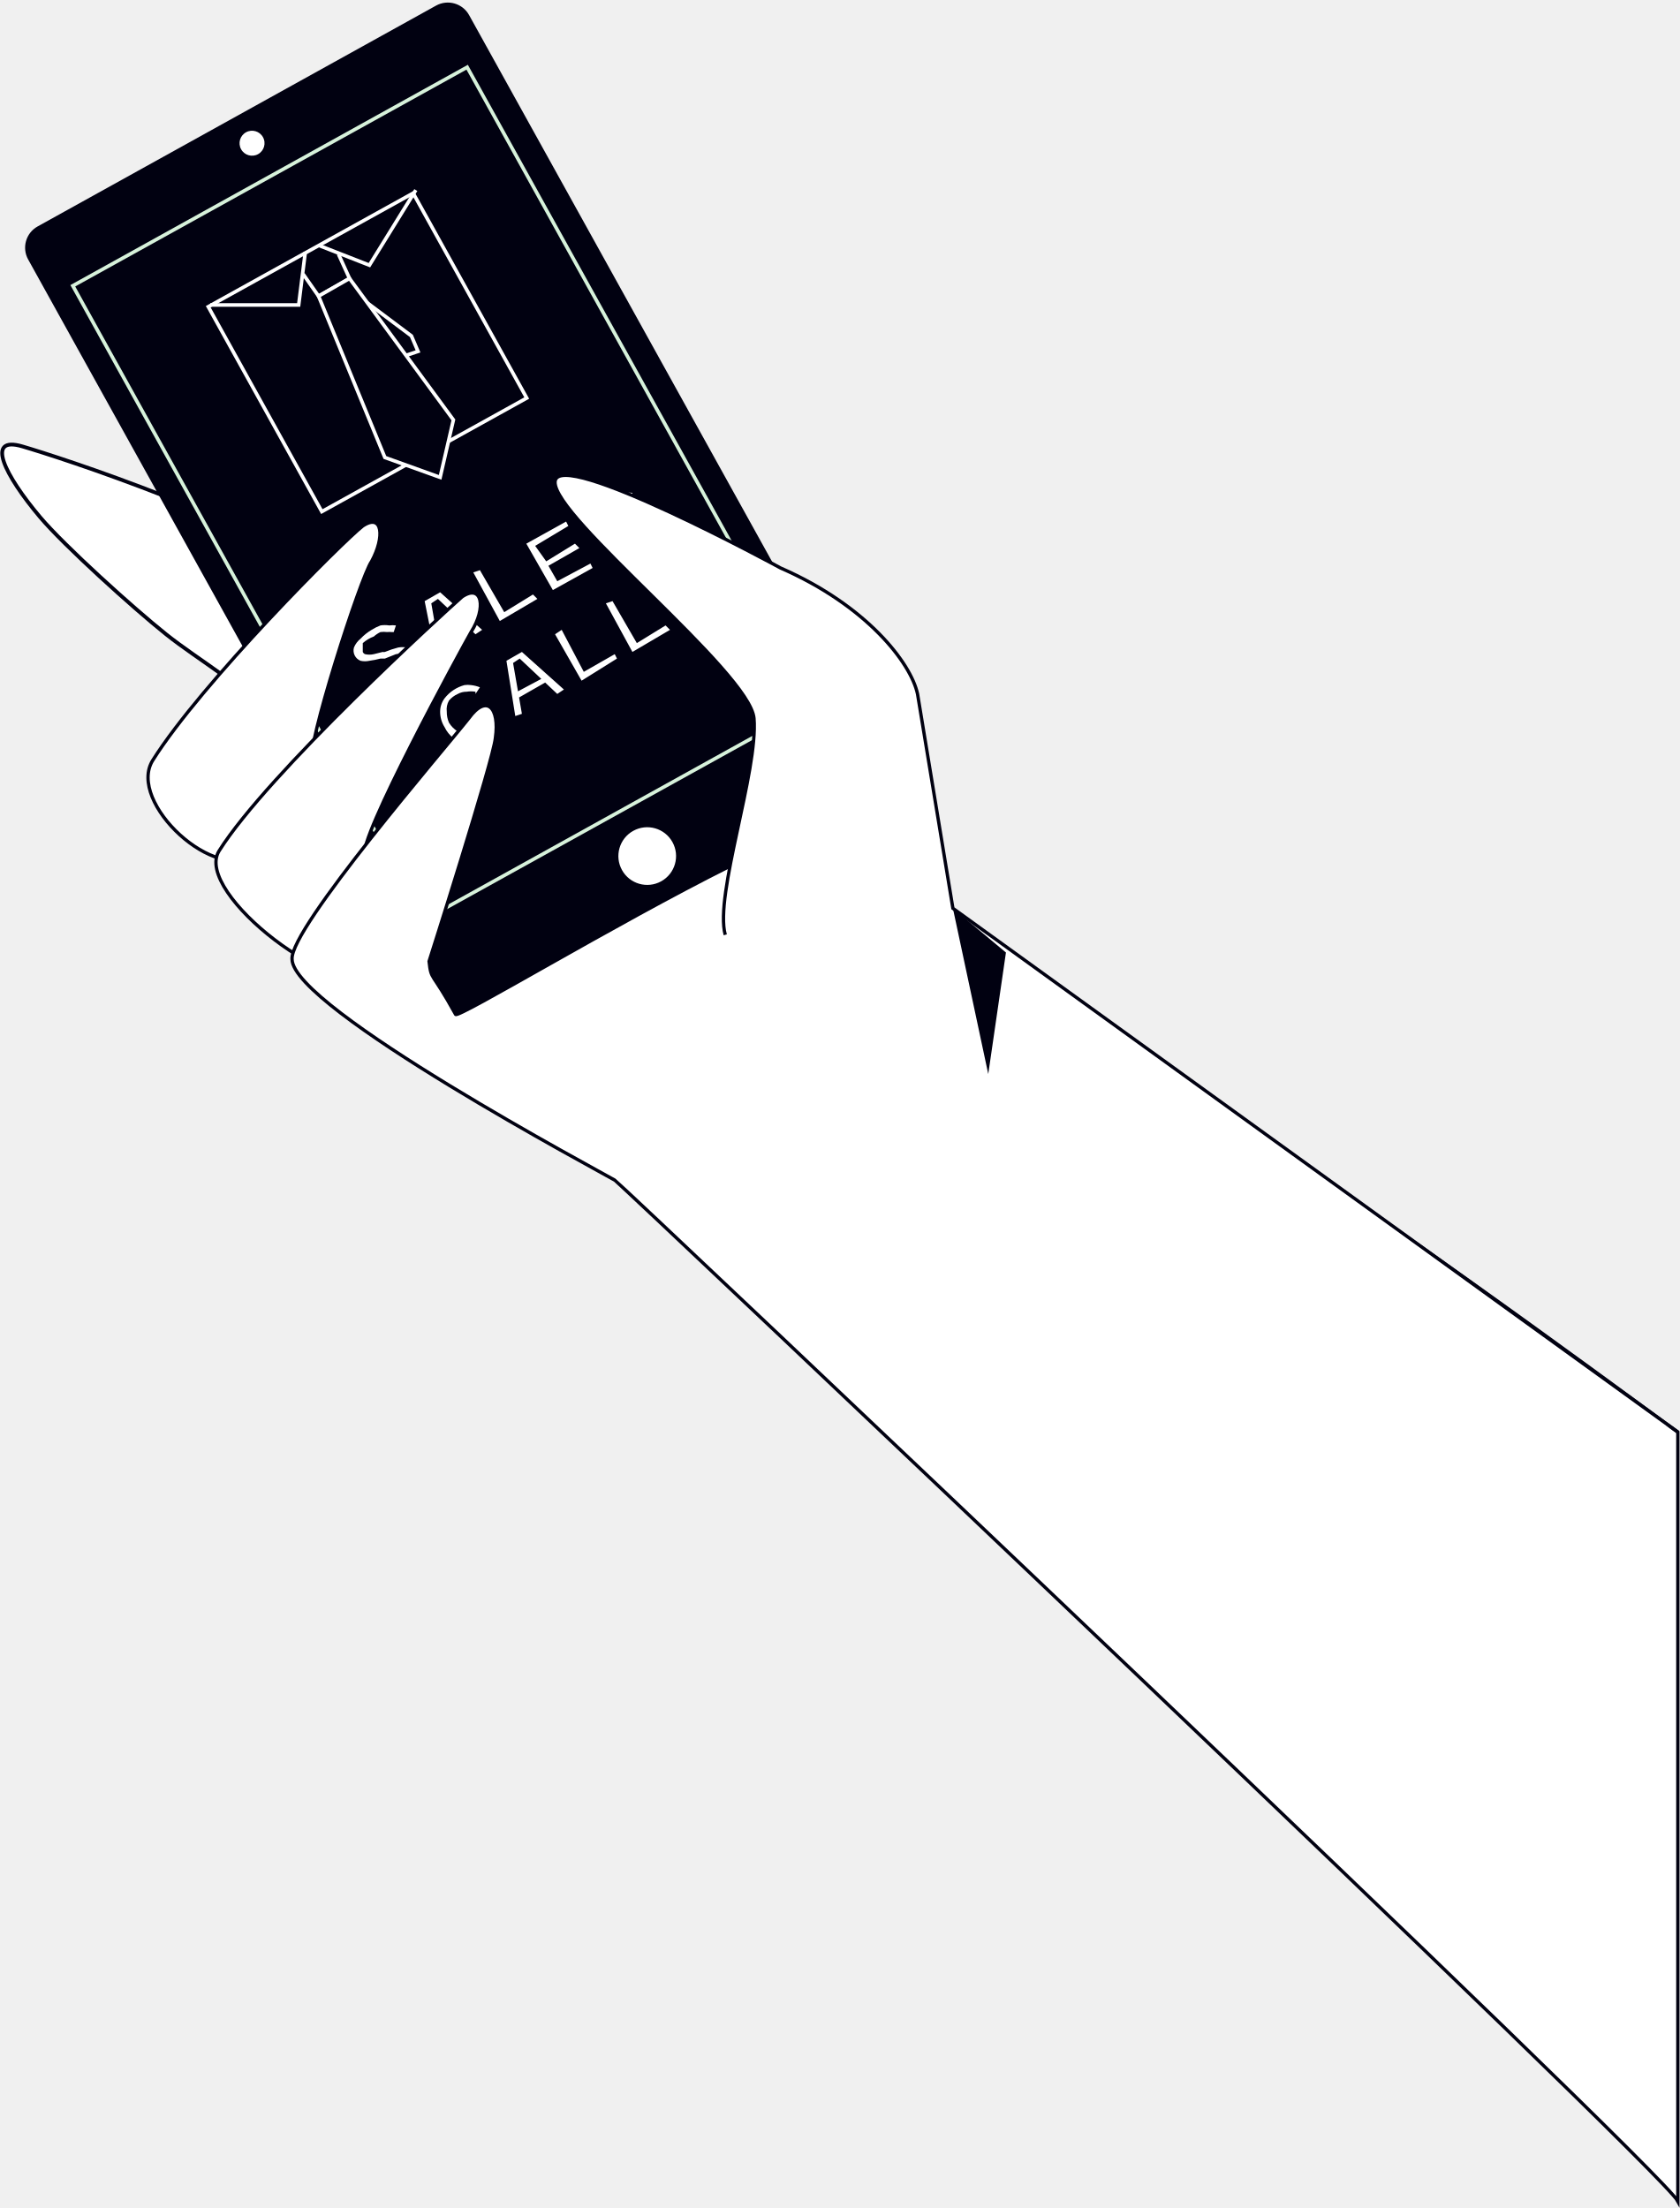
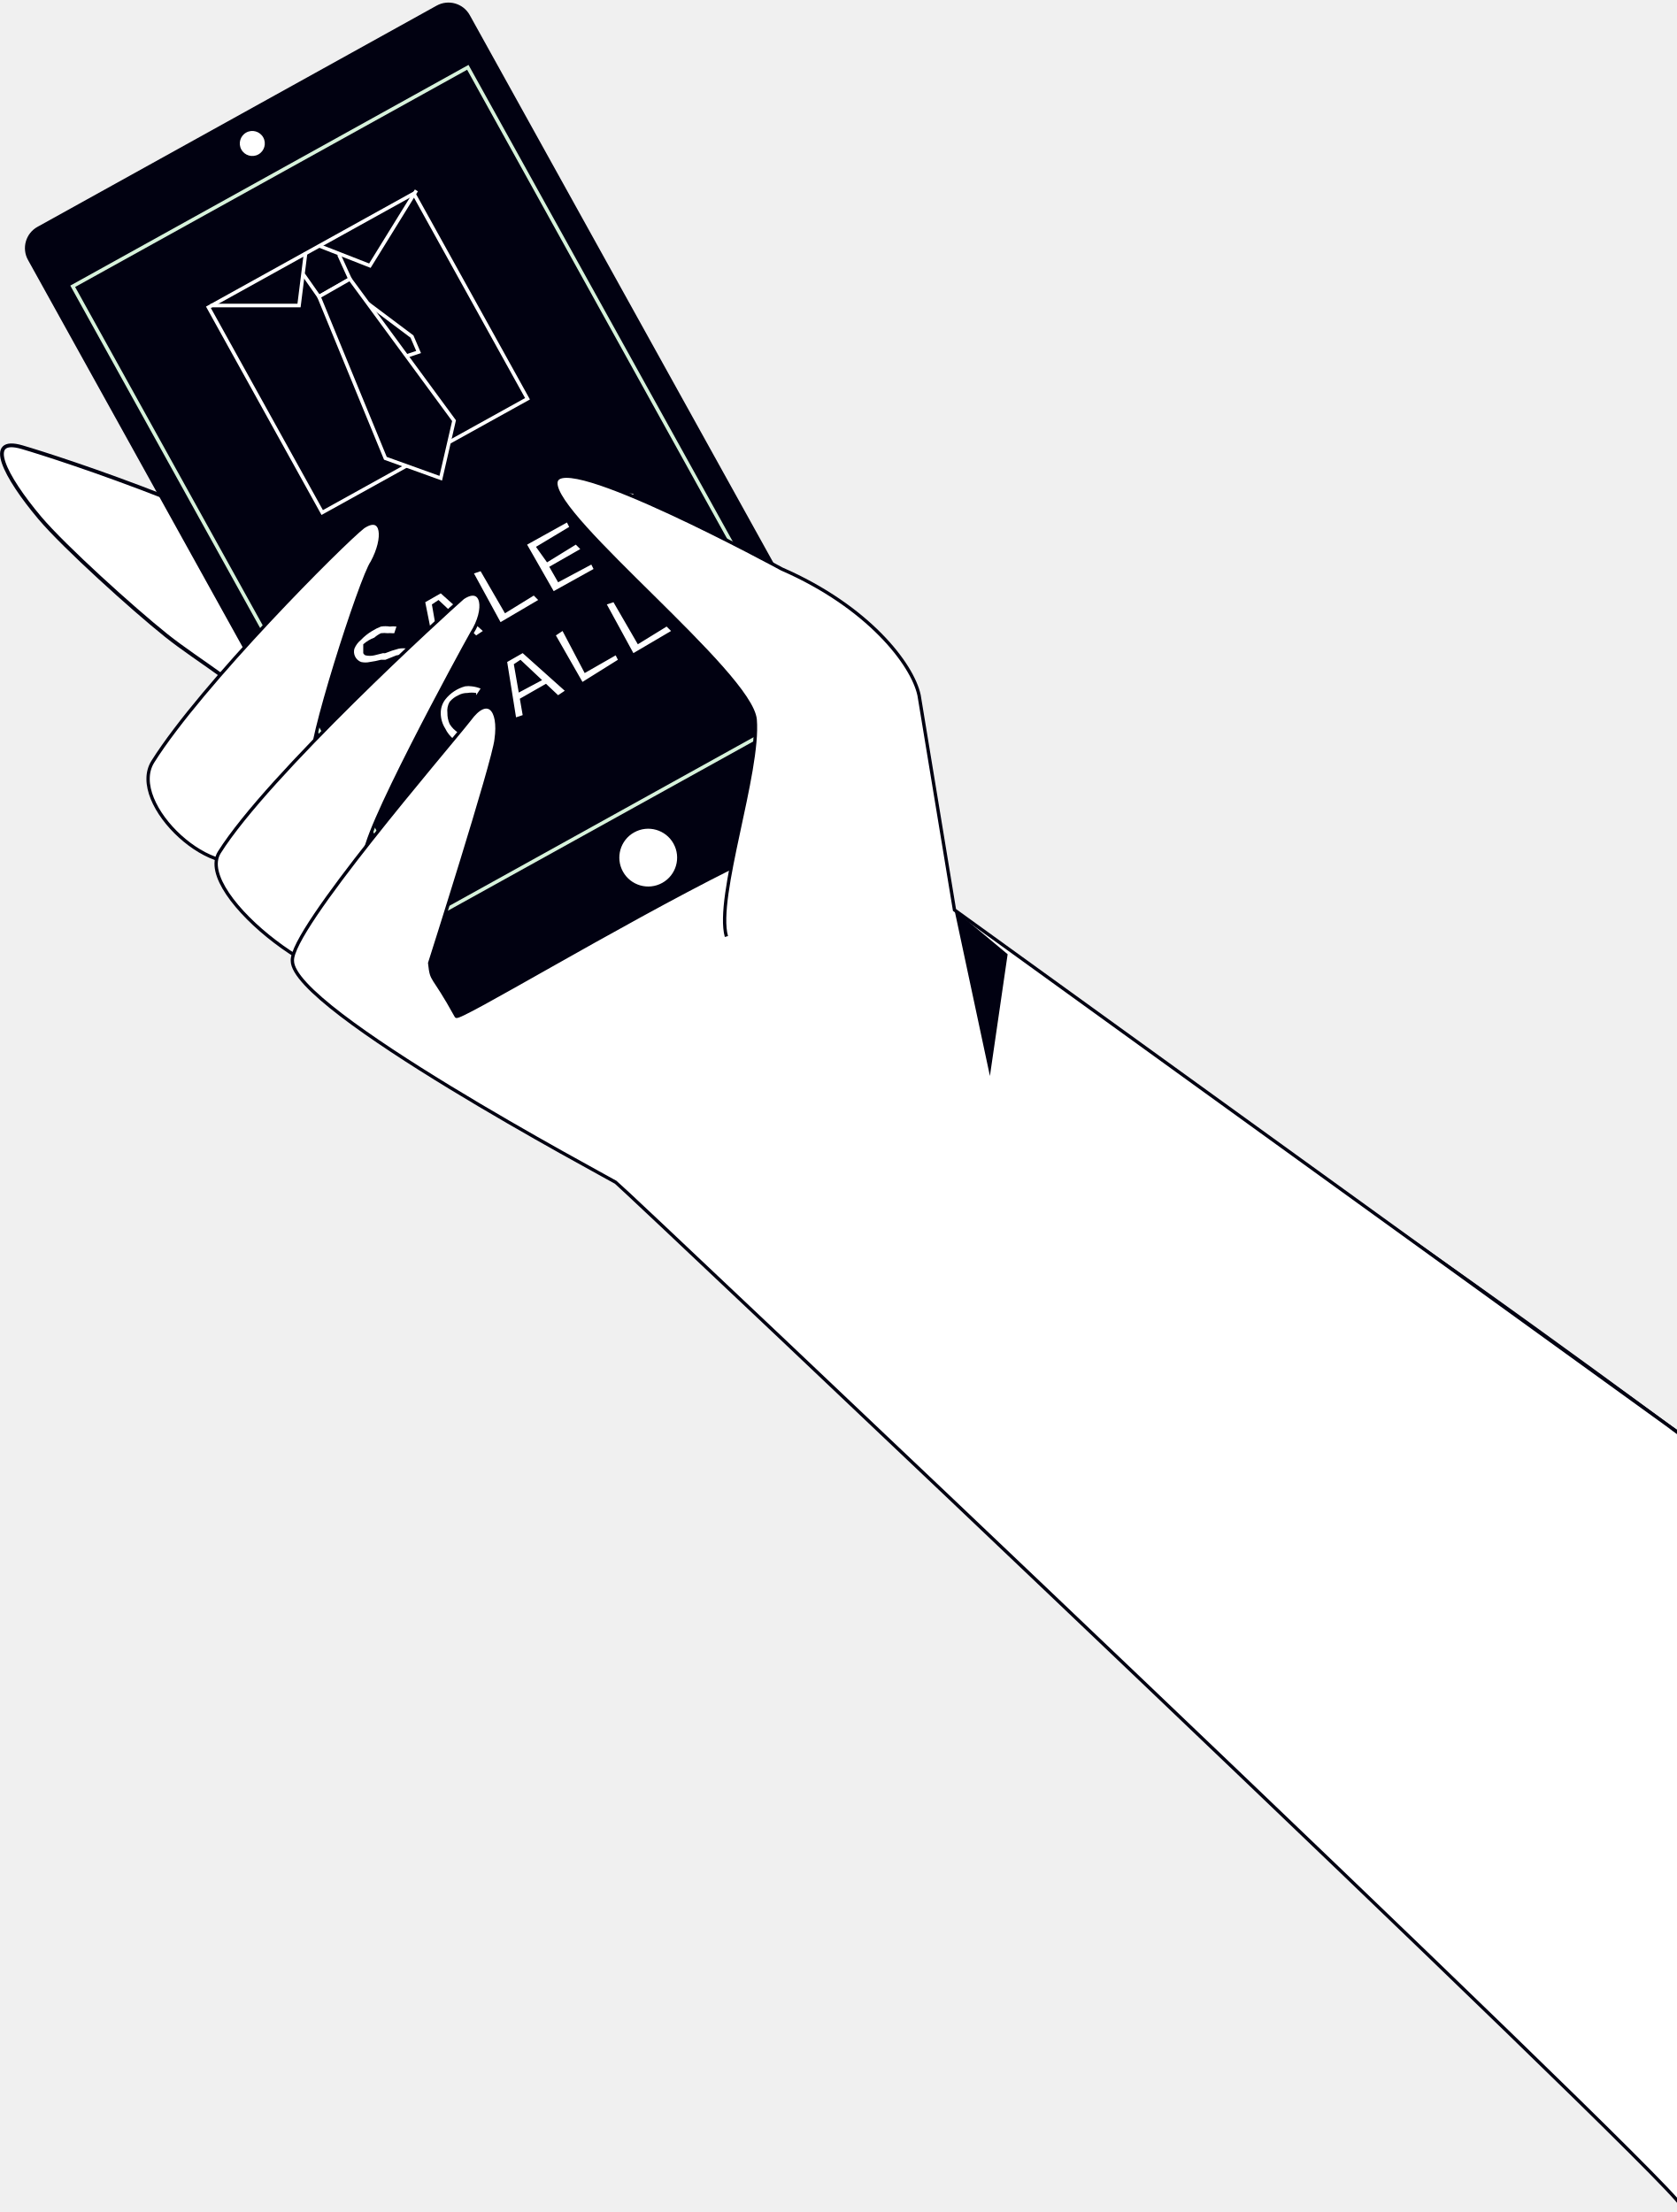
- <svg xmlns="http://www.w3.org/2000/svg" viewBox="0 0 759.8 999.1" width="760" height="999">
+ <svg xmlns="http://www.w3.org/2000/svg" viewBox="0 0 757 999.1" width="757" height="999">
  <style>.I{fill:#010111}.J{stroke:#010111}.K{stroke-miterlimit:10}.L{stroke-width:1.61}</style>
  <path d="M10 202c-17-5-8 13 8 32 11 13 42 41 57 53s34 22 68 53 87-34 33-67c-65-39-149-66-166-71z" fill="#fff" stroke-width="1.7" class="J K" />
  <g transform="rotate(331)">
    <rect y="97.8" rx="11" height="408.8" width="228.1" x="-45.9" class="I" />
    <circle r="13.8" cy="480.7" cx="68.2" fill="#fff" stroke-width="1.5" class="J" />
    <path d="M-34 129h204v328H-34z" stroke="#d7f2db" class="I K L" />
    <circle r="6" cy="111.9" cx="68.2" fill="#fff" stroke-width=".7" class="J" />
    <path d="M15 167h106v106H15z" stroke="#fff" class="I K L" />
  </g>
  <path d="M171 307a15 15 0 003 0 14 14 0 004-2 17 17 0 005-4q2-2 1-4a2 2 0 00-2-1 9 9 0 00-3 0l-5 2h-1-1a40 40 0 01-5 1 9 9 0 01-4 0 5 5 0 01-3-6 10 10 0 013-4 23 23 0 015-4 23 23 0 014-2 13 13 0 014 0 11 11 0 013 0l-1 3h-1a11 11 0 00-2 0 12 12 0 00-3 0 13 13 0 00-3 2 16 16 0 00-5 3v4a2 2 0 001 1 9 9 0 004 0l4-1a2 2 0 001 0 45 45 0 016-2 11 11 0 014 0 4 4 0 013 3 5 5 0 010 4 9 9 0 01-2 4 25 25 0 01-6 3 20 20 0 01-6 3 14 14 0 01-6 0l2-3a11 11 0 002 0zm27-36l-3 2 4 23-2 1-5-25 7-4 19 17-3 2zm12 8l1 2-14 8-1-2zm31-10l2 2-17 10-12-22 3-1 11 19zm1-22l5 7 13-8 2 2-14 8 4 7 15-8 1 2-18 10-12-21 18-10 1 2zm36 0a15 15 0 007-2 16 16 0 006-4v-4a2 2 0 00-2-1 9 9 0 00-3 0l-5 1-1 1h-1a40 40 0 01-5 1 9 9 0 01-3-1 5 5 0 01-3-2 5 5 0 010-4 10 10 0 012-3 24 24 0 015-4 23 23 0 014-2 14 14 0 014 0 10 10 0 013 0l-1 3a10 10 0 00-3 0 12 12 0 00-3 0 13 13 0 00-3 1 16 16 0 00-4 4c-1 1-2 2-1 4a2 2 0 002 1 9 9 0 003 0l4-1a2 2 0 011-1 45 45 0 016-1 11 11 0 014 0 4 4 0 013 2 5 5 0 011 4 9 9 0 01-3 4 25 25 0 01-5 4 20 20 0 01-7 3 14 14 0 01-6-1l2-2a11 11 0 002 0zm-56 83a14 14 0 01-4 3 15 15 0 01-7 2 10 10 0 01-6-1 14 14 0 01-4-5 13 13 0 01-2-7 10 10 0 012-6 17 17 0 019-6 10 10 0 013 0 15 15 0 014 1l-2 3v-1a12 12 0 00-4 0 8 8 0 00-4 1 11 11 0 00-4 3 8 8 0 00-1 5 12 12 0 001 5 12 12 0 004 4 8 8 0 005 2 10 10 0 004-2 9 9 0 004-3 11 11 0 001-3 2 2 0 000-1l3 1a12 12 0 01-2 5zm13-32l-3 2 4 23-3 1-4-25 7-4 19 17-3 2zm12 8l1 2-14 8-2-2zm31-10l1 2-16 10-12-21 3-2 10 19zm23-13l2 2-17 10-12-22 3-1 11 19z" fill="#fff" />
  <g class="K">
    <g stroke="#fff" class="I L">
      <path d="M153 115l5 11-14 8-7-10m29 13l20 15 3 7-6 2" />
      <path d="M205 190l-6 26-25-9-30-73 14-8z" />
    </g>
    <path d="M138 114l-3 24H95m49-27l23 9 21-34" stroke="#fff" fill="none" class="L" />
    <g fill="#fff" stroke-width="1.5" class="J">
      <path d="M164 238c9-6 10 5 4 16-5 7-30 85-27 91 20 36-7 26-25 41s-59-23-47-42c22-35 86-99 95-106z" />
      <path d="M209 270c9-6 11 5 4 16-4 7-52 95-48 101 9 16 23 38 6 53s-84-36-72-55c22-35 102-108 110-115z" />
      <path d="M212 325c8-11 14-5 12 9-1 10-30 101-30 101 1 9 1 4 12 24 1 2 72-41 124-67 52-27 417 248 429 256v348c-8-15-479-461-481-462-5-3-146-78-146-100-1-14 69-95 80-109z" />
      <path d="M759 648L431 411l-16-97c-3-14-23-40-62-57 0 0-101-55-102-39s88 86 90 107c2 24-18 80-13 98" />
    </g>
  </g>
  <path d="M431 411l16 75 8-55z" class="I" />
</svg>
